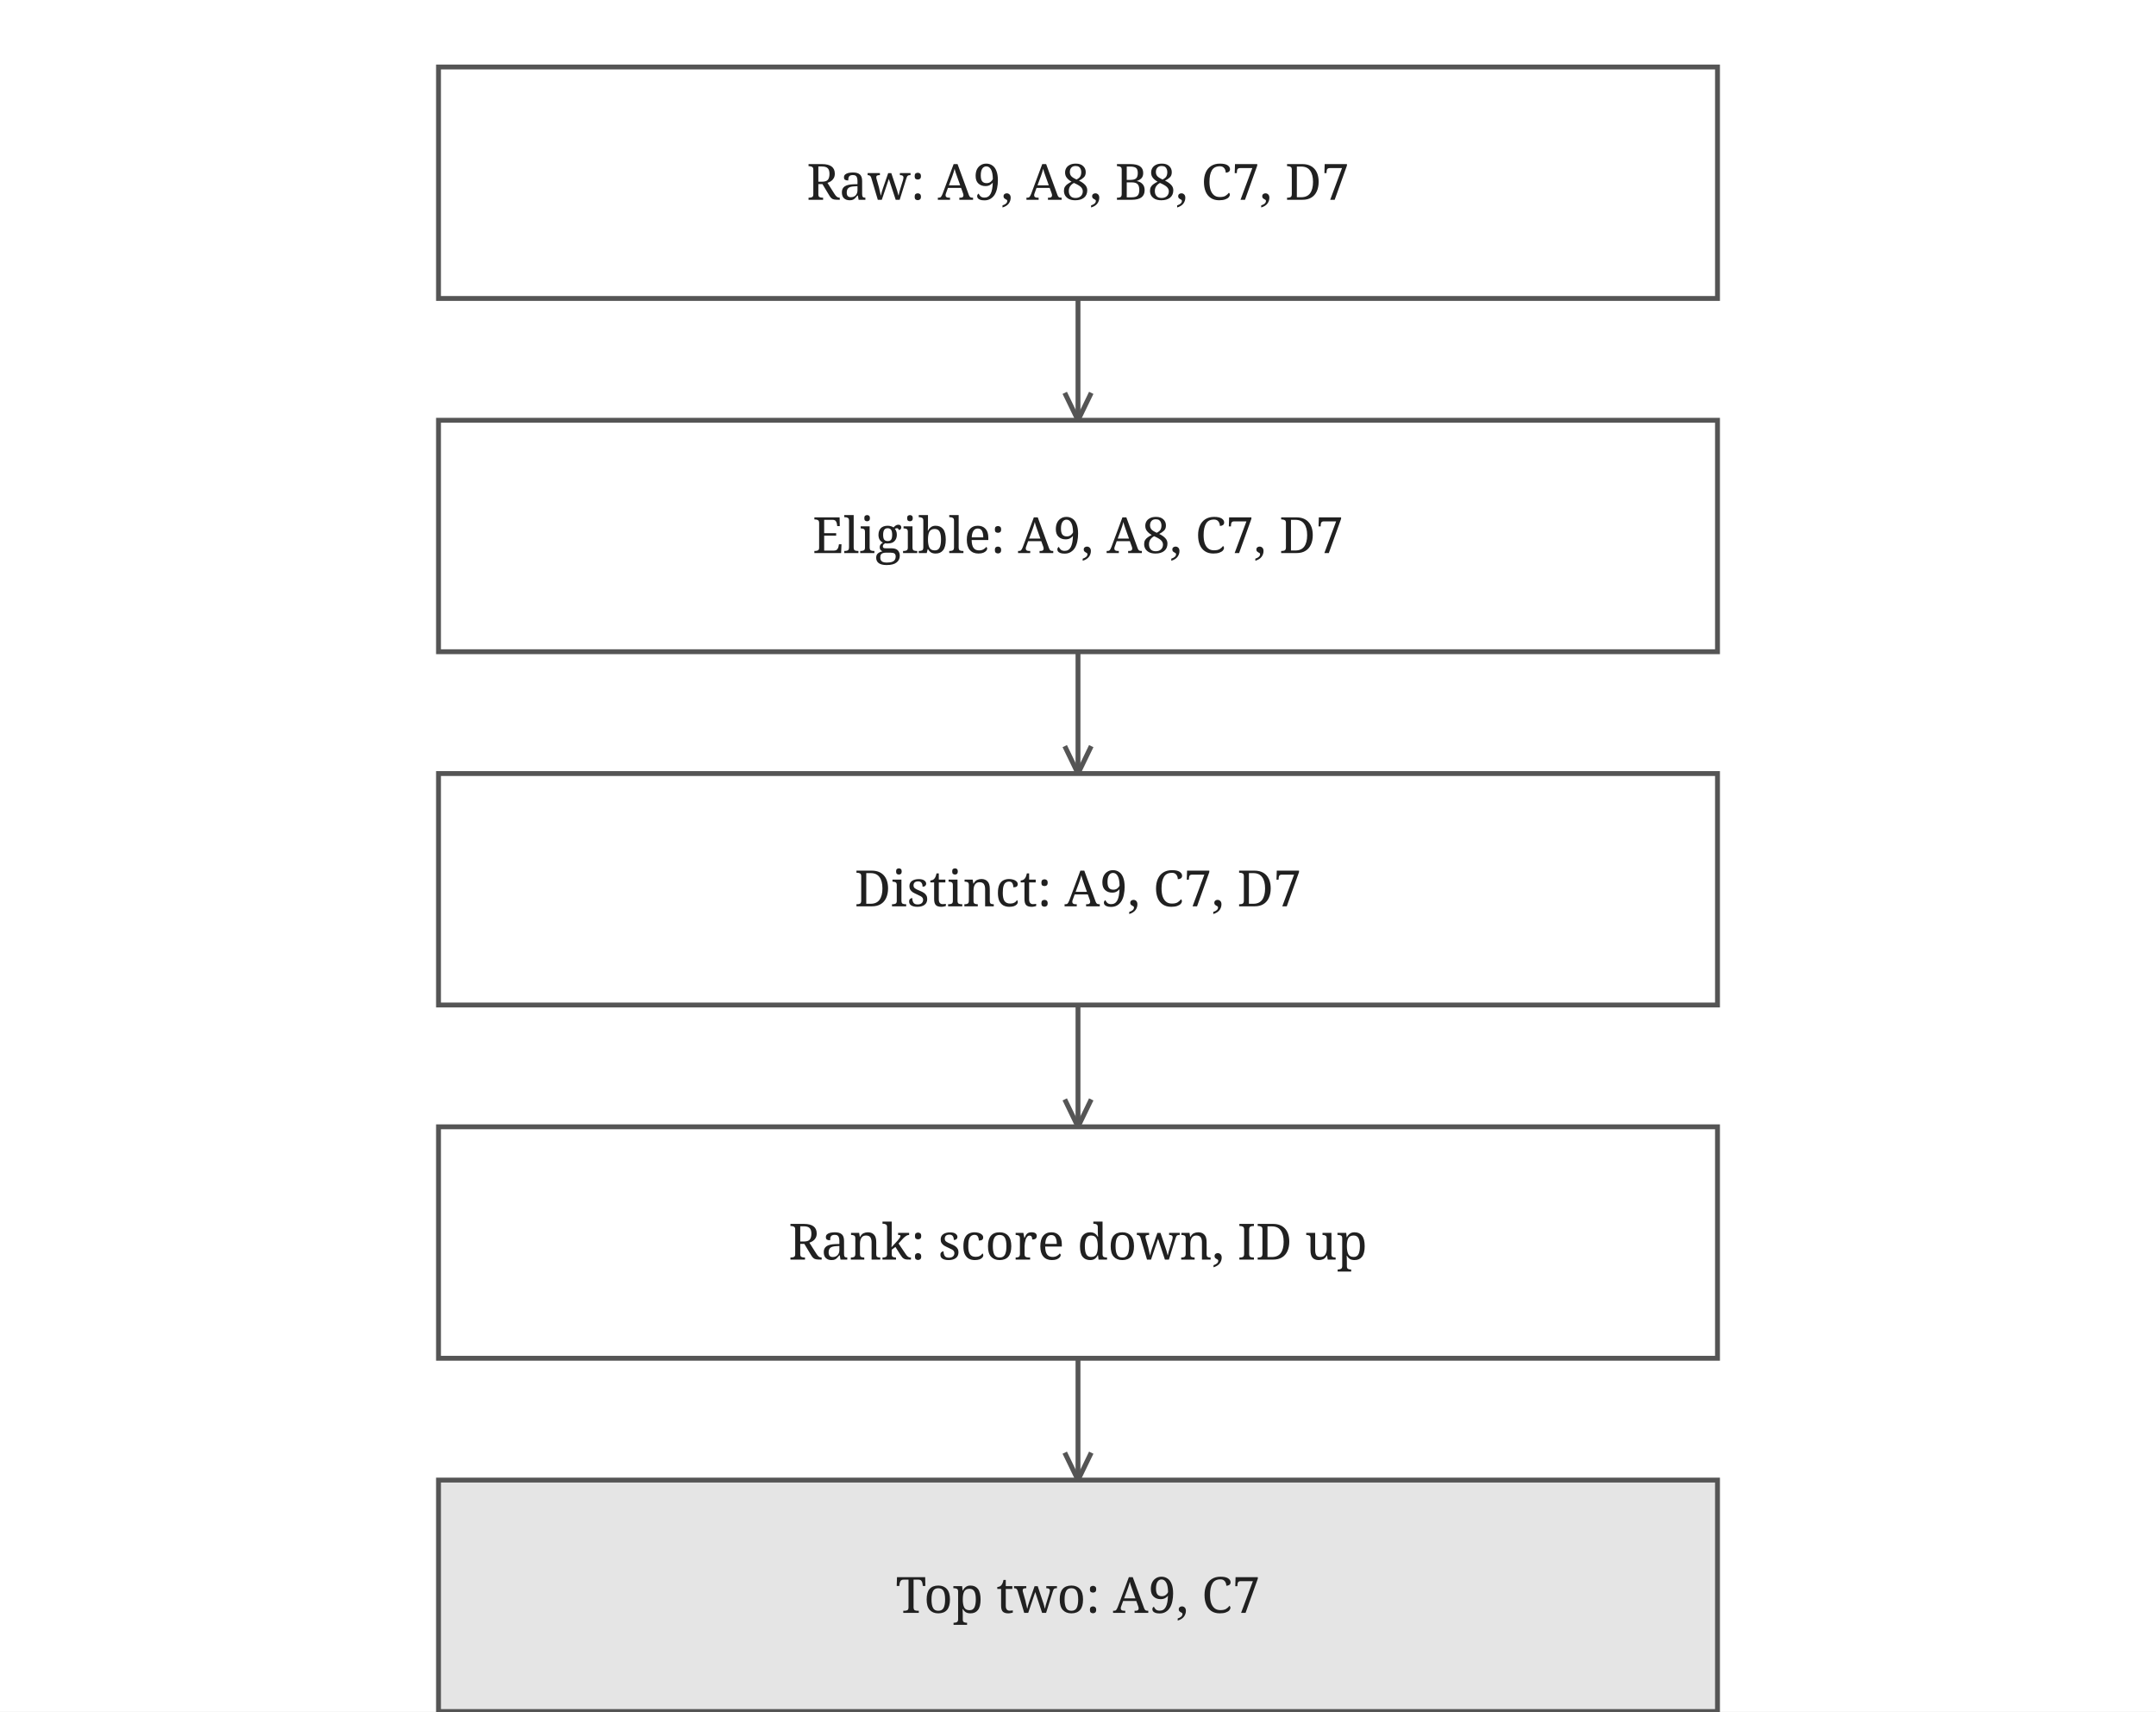
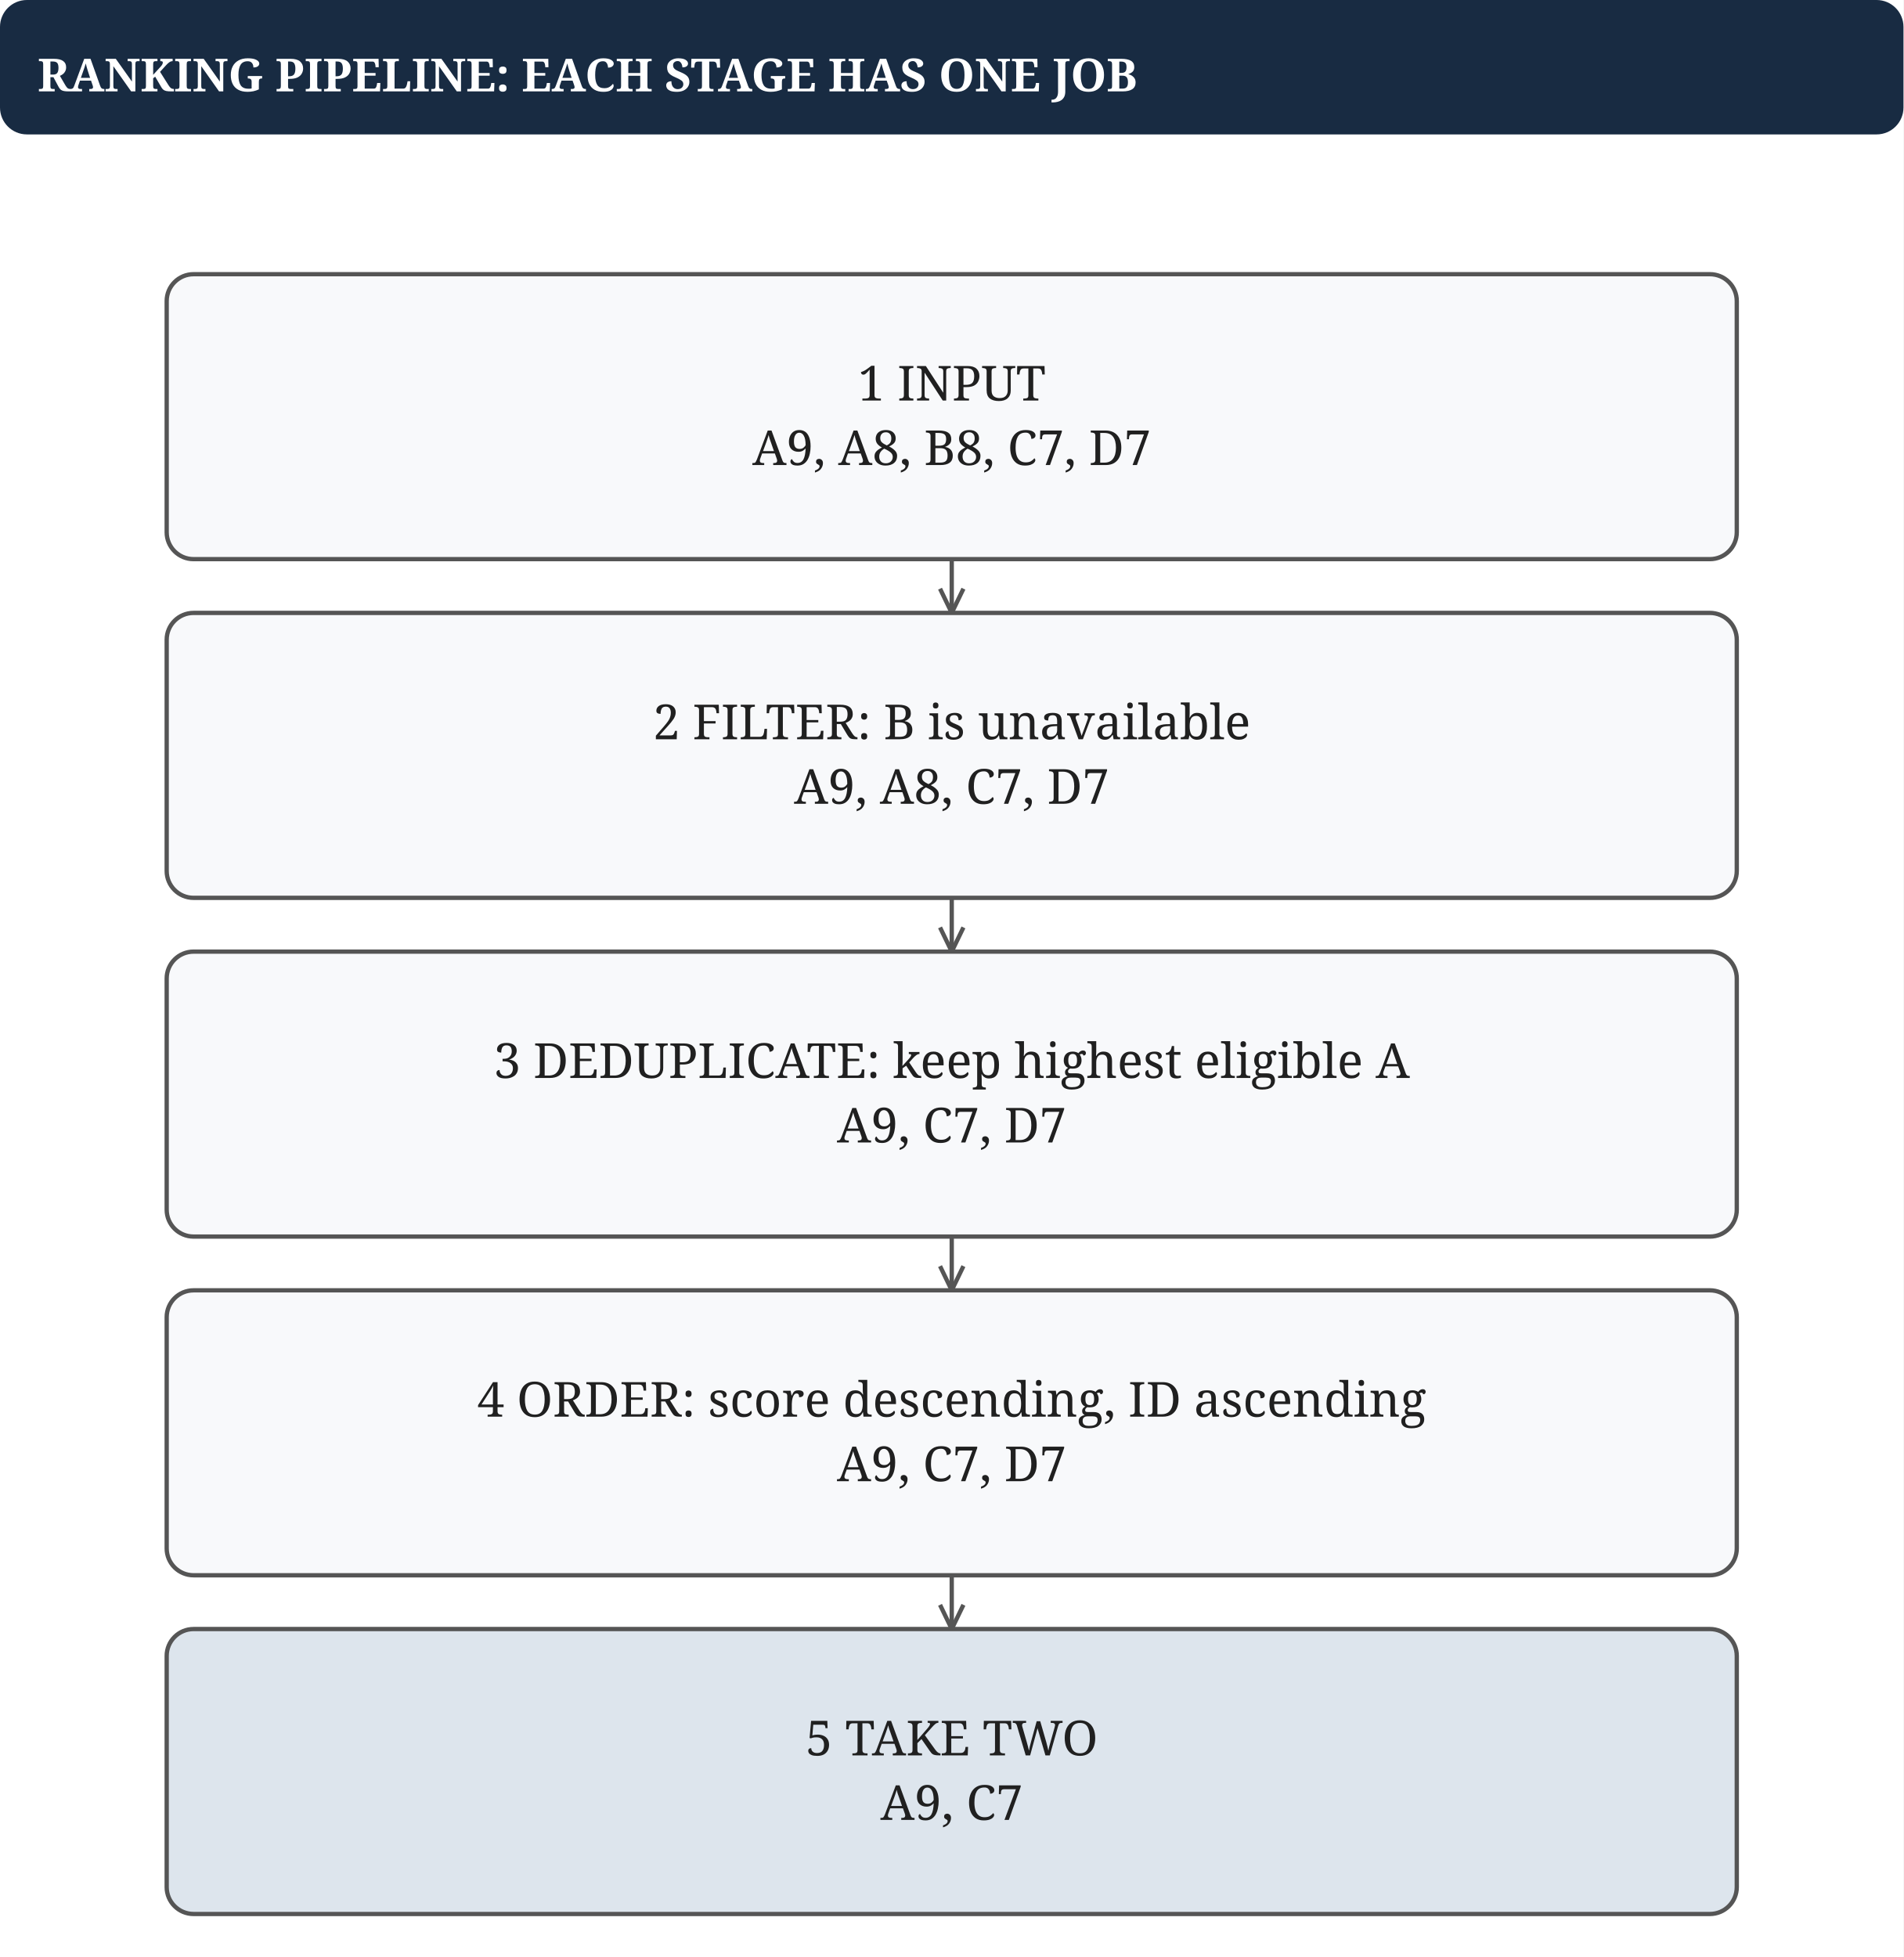
- <svg xmlns="http://www.w3.org/2000/svg" viewBox="0 0 354 281" role="img">
+ <svg xmlns="http://www.w3.org/2000/svg" viewBox="0 0 354 364" role="img">
  <rect width="100%" height="100%" fill="white" />
-   <line x1="177.0" y1="49.0" x2="177.0" y2="69.0" stroke="#555555" stroke-width="0.8" />
-   <line x1="177.0" y1="69.0" x2="179.175" y2="64.498" stroke="#555555" stroke-width="0.8" />
-   <line x1="177.0" y1="69.0" x2="174.825" y2="64.498" stroke="#555555" stroke-width="0.8" />
-   <line x1="177.0" y1="107.0" x2="177.0" y2="127.0" stroke="#555555" stroke-width="0.8" />
-   <line x1="177.0" y1="127.0" x2="179.175" y2="122.498" stroke="#555555" stroke-width="0.8" />
-   <line x1="177.0" y1="127.0" x2="174.825" y2="122.498" stroke="#555555" stroke-width="0.8" />
-   <line x1="177.0" y1="165.0" x2="177.0" y2="185.0" stroke="#555555" stroke-width="0.8" />
-   <line x1="177.0" y1="185.0" x2="179.175" y2="180.498" stroke="#555555" stroke-width="0.8" />
-   <line x1="177.0" y1="185.0" x2="174.825" y2="180.498" stroke="#555555" stroke-width="0.8" />
-   <line x1="177.0" y1="223.0" x2="177.0" y2="243.0" stroke="#555555" stroke-width="0.8" />
-   <line x1="177.0" y1="243.0" x2="179.175" y2="238.498" stroke="#555555" stroke-width="0.8" />
-   <line x1="177.0" y1="243.0" x2="174.825" y2="238.498" stroke="#555555" stroke-width="0.8" />
-   <rect x="72" y="11" width="210" height="38" fill="#ffffff" stroke="#555555" stroke-width="0.8" />
-   <text x="177.0" y="32.8" text-anchor="middle" fill="#202020" font-family="Georgia, serif" font-size="8.2">Raw: A9, A8, B8, C7, D7</text>
-   <rect x="72" y="69" width="210" height="38" fill="#ffffff" stroke="#555555" stroke-width="0.8" />
-   <text x="177.0" y="90.8" text-anchor="middle" fill="#202020" font-family="Georgia, serif" font-size="8.2">Eligible: A9, A8, C7, D7</text>
-   <rect x="72" y="127" width="210" height="38" fill="#ffffff" stroke="#555555" stroke-width="0.8" />
-   <text x="177.0" y="148.8" text-anchor="middle" fill="#202020" font-family="Georgia, serif" font-size="8.2">Distinct: A9, C7, D7</text>
-   <rect x="72" y="185" width="210" height="38" fill="#ffffff" stroke="#555555" stroke-width="0.8" />
-   <text x="177.0" y="206.8" text-anchor="middle" fill="#202020" font-family="Georgia, serif" font-size="8.2">Rank: score down, ID up</text>
-   <rect x="72" y="243" width="210" height="38" fill="#e5e5e5" stroke="#555555" stroke-width="0.8" />
-   <text x="177.0" y="264.8" text-anchor="middle" fill="#202020" font-family="Georgia, serif" font-size="8.2">Top two: A9, C7</text>
+   <rect x="0" y="0" width="354" height="25" rx="5" fill="#182b42" stroke="none" stroke-width="0.8" />
+   <text x="7" y="17" text-anchor="start" fill="#ffffff" font-family="Georgia, serif" font-weight="bold" font-size="8.5">RANKING PIPELINE: EACH STAGE HAS ONE JOB</text>
+   <line x1="177.0" y1="104.0" x2="177.0" y2="114.0" stroke="#555555" stroke-width="0.8" />
+   <line x1="177.0" y1="114.0" x2="179.175" y2="109.498" stroke="#555555" stroke-width="0.8" />
+   <line x1="177.0" y1="114.0" x2="174.825" y2="109.498" stroke="#555555" stroke-width="0.8" />
+   <line x1="177.0" y1="167.0" x2="177.0" y2="177.0" stroke="#555555" stroke-width="0.8" />
+   <line x1="177.0" y1="177.0" x2="179.175" y2="172.498" stroke="#555555" stroke-width="0.8" />
+   <line x1="177.0" y1="177.0" x2="174.825" y2="172.498" stroke="#555555" stroke-width="0.8" />
+   <line x1="177.0" y1="230.0" x2="177.0" y2="240.0" stroke="#555555" stroke-width="0.8" />
+   <line x1="177.0" y1="240.0" x2="179.175" y2="235.498" stroke="#555555" stroke-width="0.8" />
+   <line x1="177.0" y1="240.0" x2="174.825" y2="235.498" stroke="#555555" stroke-width="0.8" />
+   <line x1="177.0" y1="293.0" x2="177.0" y2="303.0" stroke="#555555" stroke-width="0.8" />
+   <line x1="177.0" y1="303.0" x2="179.175" y2="298.498" stroke="#555555" stroke-width="0.8" />
+   <line x1="177.0" y1="303.0" x2="174.825" y2="298.498" stroke="#555555" stroke-width="0.8" />
+   <rect x="31" y="51" width="292" height="53" rx="5" fill="#f8f9fb" stroke="#555555" stroke-width="0.8" />
+   <text x="177.0" y="74.5" text-anchor="middle" fill="#202020" font-family="Georgia, serif" font-weight="normal" font-size="9">1  INPUT</text>
+   <text x="177.0" y="86.5" text-anchor="middle" fill="#202020" font-family="Georgia, serif" font-weight="normal" font-size="9">A9, A8, B8, C7, D7</text>
+   <rect x="31" y="114" width="292" height="53" rx="5" fill="#f8f9fb" stroke="#555555" stroke-width="0.8" />
+   <text x="177.0" y="137.5" text-anchor="middle" fill="#202020" font-family="Georgia, serif" font-weight="normal" font-size="9">2  FILTER: B is unavailable</text>
+   <text x="177.0" y="149.5" text-anchor="middle" fill="#202020" font-family="Georgia, serif" font-weight="normal" font-size="9">A9, A8, C7, D7</text>
+   <rect x="31" y="177" width="292" height="53" rx="5" fill="#f8f9fb" stroke="#555555" stroke-width="0.8" />
+   <text x="177.0" y="200.5" text-anchor="middle" fill="#202020" font-family="Georgia, serif" font-weight="normal" font-size="9">3  DEDUPLICATE: keep highest eligible A</text>
+   <text x="177.0" y="212.5" text-anchor="middle" fill="#202020" font-family="Georgia, serif" font-weight="normal" font-size="9">A9, C7, D7</text>
+   <rect x="31" y="240" width="292" height="53" rx="5" fill="#f8f9fb" stroke="#555555" stroke-width="0.8" />
+   <text x="177.0" y="263.5" text-anchor="middle" fill="#202020" font-family="Georgia, serif" font-weight="normal" font-size="9">4  ORDER: score descending, ID ascending</text>
+   <text x="177.0" y="275.5" text-anchor="middle" fill="#202020" font-family="Georgia, serif" font-weight="normal" font-size="9">A9, C7, D7</text>
+   <rect x="31" y="303" width="292" height="53" rx="5" fill="#dde5ed" stroke="#555555" stroke-width="0.8" />
+   <text x="177.0" y="326.5" text-anchor="middle" fill="#202020" font-family="Georgia, serif" font-weight="normal" font-size="9">5  TAKE TWO</text>
+   <text x="177.0" y="338.5" text-anchor="middle" fill="#202020" font-family="Georgia, serif" font-weight="normal" font-size="9">A9, C7</text>
</svg>
